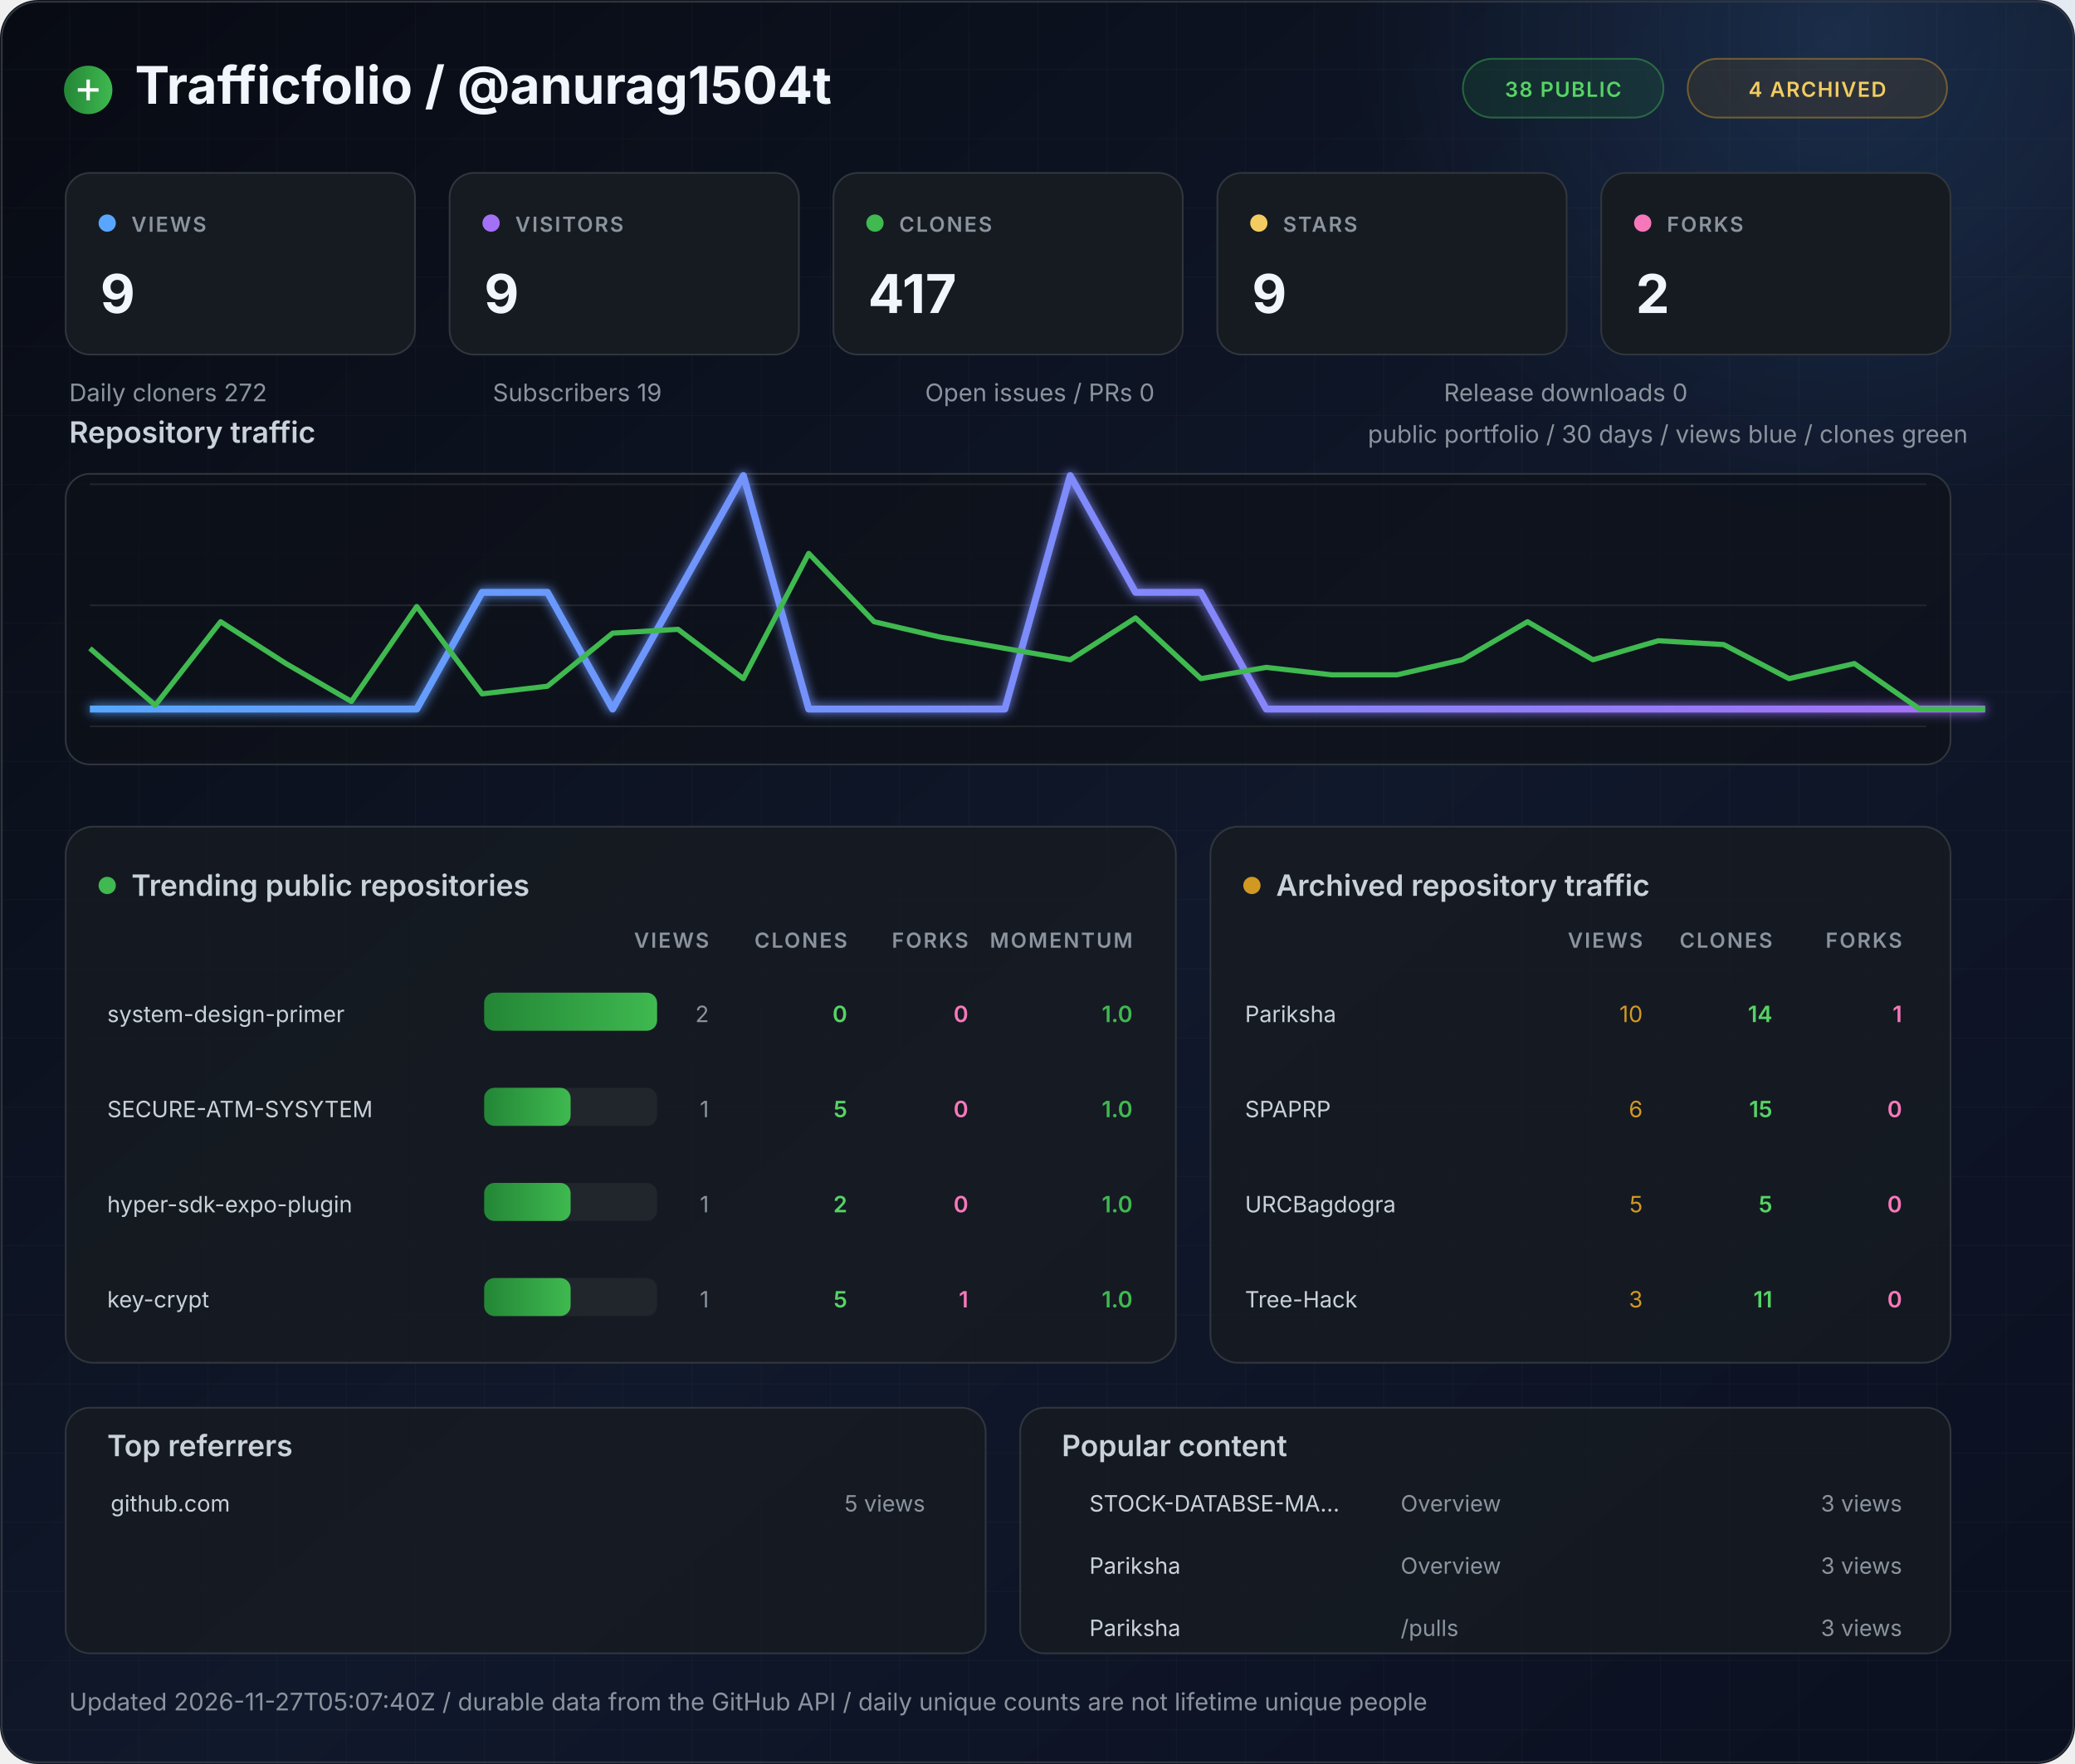
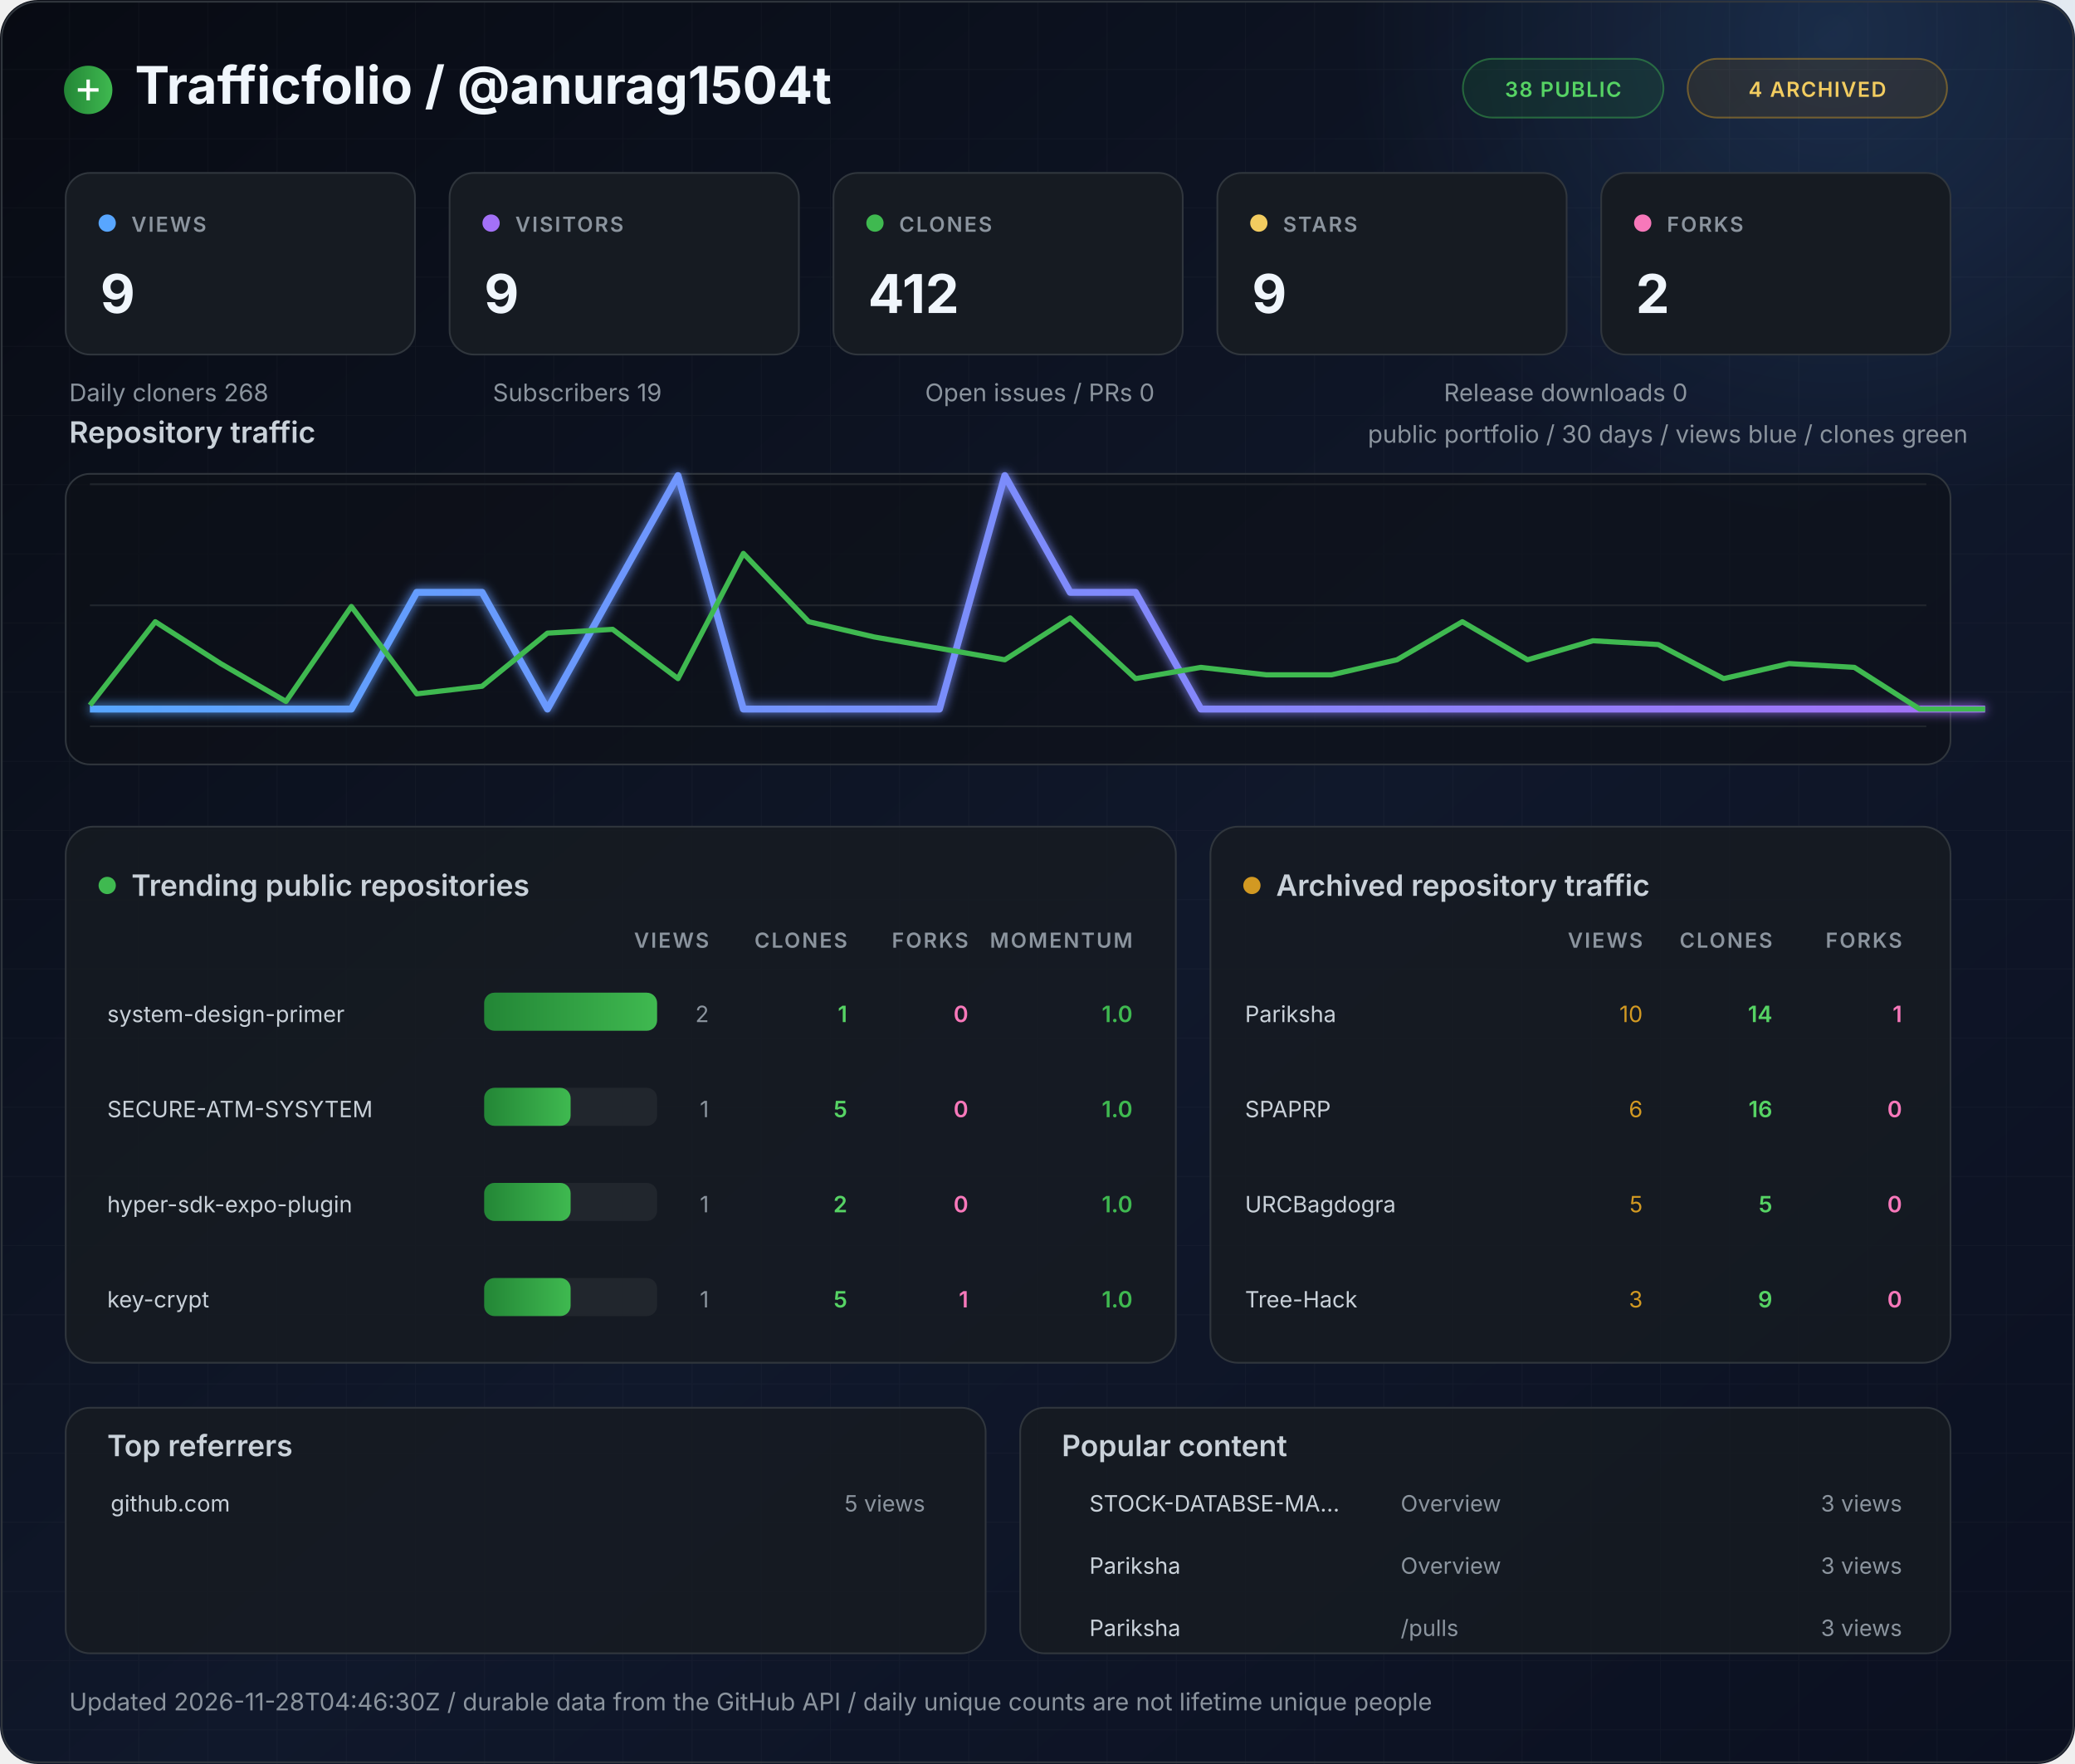
<svg xmlns="http://www.w3.org/2000/svg" width="1200" height="1020" viewBox="0 0 1200 1020" role="img" aria-label="Trafficfolio GitHub analytics dashboard for anurag1504t">
  <defs>
    <linearGradient id="bg" x1="0" y1="0" x2="1" y2="1">
      <stop stop-color="#080b13" />
      <stop offset=".55" stop-color="#10182b" />
      <stop offset="1" stop-color="#0b1020" />
    </linearGradient>
    <linearGradient id="line" x1="0" y1="0" x2="1" y2="0">
      <stop stop-color="#58a6ff" />
      <stop offset="1" stop-color="#a371f7" />
    </linearGradient>
    <linearGradient id="bar" x1="0" y1="0" x2="1" y2="0">
      <stop stop-color="#238636" />
      <stop offset="1" stop-color="#3fb950" />
    </linearGradient>
    <linearGradient id="archiveBar" x1="0" y1="0" x2="1" y2="0">
      <stop stop-color="#9e6a03" />
      <stop offset="1" stop-color="#f2cc60" />
    </linearGradient>
    <radialGradient id="ambient">
      <stop stop-color="#58a6ff" stop-opacity=".16" />
      <stop offset="1" stop-color="#58a6ff" stop-opacity="0" />
    </radialGradient>
    <pattern id="grid" width="40" height="40" patternUnits="userSpaceOnUse">
      <path d="M40 0H0V40" fill="none" stroke="#ffffff" stroke-opacity=".025" />
    </pattern>
    <filter id="glow">
      <feGaussianBlur stdDeviation="3" result="b" />
      <feMerge>
        <feMergeNode in="b" />
        <feMergeNode in="SourceGraphic" />
      </feMerge>
    </filter>
    <style>
    .title{font:750 30px -apple-system,BlinkMacSystemFont,"Segoe UI",sans-serif;fill:#f0f6fc}
    .subtitle{font:14px -apple-system,BlinkMacSystemFont,"Segoe UI",sans-serif;fill:#8b949e}
    .label{font:600 12px -apple-system,BlinkMacSystemFont,"Segoe UI",sans-serif;fill:#8b949e;letter-spacing:1px}
    .metric{font:700 31px -apple-system,BlinkMacSystemFont,"Segoe UI",sans-serif;fill:#f0f6fc}
    .section{font:600 17px -apple-system,BlinkMacSystemFont,"Segoe UI",sans-serif;fill:#c9d1d9}
    .repo,.value,.trend,.archive,.clone,.fork{font:13px -apple-system,BlinkMacSystemFont,"Segoe UI",sans-serif;fill:#c9d1d9}
    .value{fill:#8b949e} .trend{fill:#3fb950;font-weight:600} .archive{fill:#d29922}
    .clone{fill:#56d364;font-weight:600} .fork{fill:#f778ba;font-weight:600}
    .pill{font:600 12px -apple-system,BlinkMacSystemFont,"Segoe UI",sans-serif;letter-spacing:.7px}
  </style>
  </defs>
  <rect width="1200" height="1020" rx="22" fill="url(#bg)" />
  <rect width="1200" height="1020" rx="22" fill="url(#grid)" />
  <circle cx="1060" cy="20" r="280" fill="url(#ambient)" />
  <rect x="1" y="1" width="1198" height="1018" rx="21" fill="none" stroke="#30363d" />
  <circle cx="51" cy="52" r="14" fill="url(#bar)" />
  <path d="M45 52h12M51 46v12" stroke="#fff" stroke-width="2" />
  <text x="78" y="60" class="title">Trafficfolio / @anurag1504t</text>
  <rect x="846" y="34" width="116" height="34" rx="17" fill="#238636" fill-opacity=".16" stroke="#3fb950" stroke-opacity=".45" />
  <text x="904" y="56" text-anchor="middle" class="pill" fill="#56d364">38 PUBLIC</text>
  <rect x="976" y="34" width="150" height="34" rx="17" fill="#9e6a03" fill-opacity=".14" stroke="#d29922" stroke-opacity=".45" />
  <text x="1051" y="56" text-anchor="middle" class="pill" fill="#f2cc60">4 ARCHIVED</text>
  <rect x="38" y="100" width="202" height="105" rx="14" fill="#161b22" stroke="#30363d" />
  <circle cx="62" cy="129" r="5" fill="#58a6ff" />
  <text x="76" y="134" class="label">VIEWS</text>
  <text x="58" y="181" class="metric">9</text>
  <rect x="260" y="100" width="202" height="105" rx="14" fill="#161b22" stroke="#30363d" />
  <circle cx="284" cy="129" r="5" fill="#a371f7" />
  <text x="298" y="134" class="label">VISITORS</text>
  <text x="280" y="181" class="metric">9</text>
  <rect x="482" y="100" width="202" height="105" rx="14" fill="#161b22" stroke="#30363d" />
  <circle cx="506" cy="129" r="5" fill="#3fb950" />
  <text x="520" y="134" class="label">CLONES</text>
-   <text x="502" y="181" class="metric">417</text>
+   <text x="502" y="181" class="metric">412</text>
  <rect x="704" y="100" width="202" height="105" rx="14" fill="#161b22" stroke="#30363d" />
  <circle cx="728" cy="129" r="5" fill="#f2cc60" />
  <text x="742" y="134" class="label">STARS</text>
  <text x="724" y="181" class="metric">9</text>
  <rect x="926" y="100" width="202" height="105" rx="14" fill="#161b22" stroke="#30363d" />
  <circle cx="950" cy="129" r="5" fill="#f778ba" />
  <text x="964" y="134" class="label">FORKS</text>
  <text x="946" y="181" class="metric">2</text>
-   <text x="40" y="232" class="subtitle">Daily cloners 272</text>
+   <text x="40" y="232" class="subtitle">Daily cloners 268</text>
  <text x="285" y="232" class="subtitle">Subscribers 19</text>
  <text x="535" y="232" class="subtitle">Open issues / PRs 0</text>
  <text x="835" y="232" class="subtitle">Release downloads 0</text>
  <text x="40" y="256" class="section">Repository traffic</text>
  <text x="1138" y="256" text-anchor="end" class="subtitle">public portfolio / 30 days / views blue / clones green</text>
  <rect x="38" y="274" width="1090" height="168" rx="14" fill="#0d1117" fill-opacity=".62" stroke="#30363d" />
  <line x1="52" y1="420" x2="1114" y2="420" stroke="#21262d" />
  <line x1="52" y1="350" x2="1114" y2="350" stroke="#21262d" />
  <line x1="52" y1="280" x2="1114" y2="280" stroke="#21262d" />
-   <polyline points="52.0,410.0 89.8,410.0 127.6,410.0 165.4,410.0 203.2,410.0 241.0,410.0 278.8,342.5 316.6,342.5 354.3,410.0 392.1,342.5 429.9,275.0 467.7,410.0 505.5,410.0 543.3,410.0 581.1,410.0 618.9,275.0 656.7,342.5 694.5,342.5 732.3,410.0 770.1,410.0 807.9,410.0 845.7,410.0 883.4,410.0 921.2,410.0 959.0,410.0 996.8,410.0 1034.6,410.0 1072.4,410.0 1110.2,410.0 1148.0,410.0" fill="none" stroke="url(#line)" stroke-width="4" stroke-linejoin="round" filter="url(#glow)" />
-   <polyline points="52.0,374.9 89.8,407.8 127.6,359.5 165.4,383.7 203.2,405.6 241.0,350.7 278.8,401.2 316.6,396.8 354.3,366.1 392.1,363.9 429.9,392.4 467.7,320.0 505.5,359.5 543.3,368.3 581.1,374.9 618.9,381.5 656.7,357.3 694.5,392.4 732.3,385.9 770.1,390.2 807.9,390.2 845.7,381.5 883.4,359.5 921.2,381.5 959.0,370.5 996.8,372.7 1034.6,392.4 1072.4,383.7 1110.2,410.0 1148.0,410.0" fill="none" stroke="#3fb950" stroke-width="3" stroke-linejoin="round" />
+   <polyline points="52.0,410.0 89.8,410.0 127.6,410.0 165.4,410.0 203.2,410.0 241.0,342.5 278.8,342.5 316.6,410.0 354.3,342.5 392.1,275.0 429.9,410.0 467.7,410.0 505.5,410.0 543.3,410.0 581.1,275.0 618.9,342.5 656.7,342.5 694.5,410.0 732.3,410.0 770.1,410.0 807.9,410.0 845.7,410.0 883.4,410.0 921.2,410.0 959.0,410.0 996.8,410.0 1034.6,410.0 1072.4,410.0 1110.2,410.0 1148.0,410.0" fill="none" stroke="url(#line)" stroke-width="4" stroke-linejoin="round" filter="url(#glow)" />
+   <polyline points="52.0,407.8 89.8,359.5 127.6,383.7 165.4,405.6 203.2,350.7 241.0,401.2 278.8,396.8 316.6,366.1 354.3,363.9 392.1,392.4 429.9,320.0 467.7,359.5 505.5,368.3 543.3,374.9 581.1,381.5 618.9,357.3 656.7,392.4 694.5,385.9 732.3,390.2 770.1,390.2 807.9,381.5 845.7,359.5 883.4,381.5 921.2,370.5 959.0,372.7 996.8,392.4 1034.6,383.7 1072.4,385.9 1110.2,410.0 1148.0,410.0" fill="none" stroke="#3fb950" stroke-width="3" stroke-linejoin="round" />
  <rect x="38" y="478" width="642" height="310" rx="16" fill="#161b22" fill-opacity=".82" stroke="#30363d" />
  <circle cx="62" cy="512" r="5" fill="#3fb950" />
  <text x="76" y="518" class="section">Trending public repositories</text>
  <text x="410" y="548" text-anchor="end" class="label">VIEWS</text>
  <text x="490" y="548" text-anchor="end" class="label">CLONES</text>
  <text x="560" y="548" text-anchor="end" class="label">FORKS</text>
  <text x="655" y="548" text-anchor="end" class="label">MOMENTUM</text>
  <text x="62" y="591" class="repo">system-design-primer</text>
  <rect x="280" y="574" width="100" height="22" rx="6" fill="#21262d" />
  <rect x="280" y="574" width="100" height="22" rx="6" fill="url(#bar)" />
  <text x="410" y="591" text-anchor="end" class="value">2</text>
-   <text x="490" y="591" text-anchor="end" class="clone">0</text>
+   <text x="490" y="591" text-anchor="end" class="clone">1</text>
  <text x="560" y="591" text-anchor="end" class="fork">0</text>
  <text x="655" y="591" text-anchor="end" class="trend">1.0</text>
  <text x="62" y="646" class="repo">SECURE-ATM-SYSYTEM</text>
  <rect x="280" y="629" width="100" height="22" rx="6" fill="#21262d" />
  <rect x="280" y="629" width="50" height="22" rx="6" fill="url(#bar)" />
  <text x="410" y="646" text-anchor="end" class="value">1</text>
  <text x="490" y="646" text-anchor="end" class="clone">5</text>
  <text x="560" y="646" text-anchor="end" class="fork">0</text>
  <text x="655" y="646" text-anchor="end" class="trend">1.0</text>
  <text x="62" y="701" class="repo">hyper-sdk-expo-plugin</text>
  <rect x="280" y="684" width="100" height="22" rx="6" fill="#21262d" />
  <rect x="280" y="684" width="50" height="22" rx="6" fill="url(#bar)" />
  <text x="410" y="701" text-anchor="end" class="value">1</text>
  <text x="490" y="701" text-anchor="end" class="clone">2</text>
  <text x="560" y="701" text-anchor="end" class="fork">0</text>
  <text x="655" y="701" text-anchor="end" class="trend">1.0</text>
  <text x="62" y="756" class="repo">key-crypt</text>
  <rect x="280" y="739" width="100" height="22" rx="6" fill="#21262d" />
  <rect x="280" y="739" width="50" height="22" rx="6" fill="url(#bar)" />
  <text x="410" y="756" text-anchor="end" class="value">1</text>
  <text x="490" y="756" text-anchor="end" class="clone">5</text>
  <text x="560" y="756" text-anchor="end" class="fork">1</text>
  <text x="655" y="756" text-anchor="end" class="trend">1.0</text>
  <rect x="700" y="478" width="428" height="310" rx="16" fill="#161b22" fill-opacity=".82" stroke="#30363d" />
  <circle cx="724" cy="512" r="5" fill="#d29922" />
  <text x="738" y="518" class="section">Archived repository traffic</text>
  <text x="950" y="548" text-anchor="end" class="label">VIEWS</text>
  <text x="1025" y="548" text-anchor="end" class="label">CLONES</text>
  <text x="1100" y="548" text-anchor="end" class="label">FORKS</text>
  <text x="720" y="591" class="repo">Pariksha</text>
  <text x="950" y="591" text-anchor="end" class="archive">10</text>
  <text x="1025" y="591" text-anchor="end" class="clone">14</text>
  <text x="1100" y="591" text-anchor="end" class="fork">1</text>
  <text x="720" y="646" class="repo">SPAPRP</text>
  <text x="950" y="646" text-anchor="end" class="archive">6</text>
-   <text x="1025" y="646" text-anchor="end" class="clone">15</text>
+   <text x="1025" y="646" text-anchor="end" class="clone">16</text>
  <text x="1100" y="646" text-anchor="end" class="fork">0</text>
  <text x="720" y="701" class="repo">URCBagdogra</text>
  <text x="950" y="701" text-anchor="end" class="archive">5</text>
  <text x="1025" y="701" text-anchor="end" class="clone">5</text>
  <text x="1100" y="701" text-anchor="end" class="fork">0</text>
  <text x="720" y="756" class="repo">Tree-Hack</text>
  <text x="950" y="756" text-anchor="end" class="archive">3</text>
-   <text x="1025" y="756" text-anchor="end" class="clone">11</text>
+   <text x="1025" y="756" text-anchor="end" class="clone">9</text>
  <text x="1100" y="756" text-anchor="end" class="fork">0</text>
  <rect x="38" y="814" width="532" height="142" rx="14" fill="#161b22" fill-opacity=".82" stroke="#30363d" />
  <text x="62" y="842" class="section">Top referrers</text>
  <text x="64" y="874" class="repo">github.com</text>
  <text x="535" y="874" text-anchor="end" class="value">5 views</text>
  <rect x="590" y="814" width="538" height="142" rx="14" fill="#161b22" fill-opacity=".82" stroke="#30363d" />
  <text x="614" y="842" class="section">Popular content</text>
  <text x="630" y="874" class="repo">STOCK-DATABSE-MA...</text>
  <text x="810" y="874" class="value">Overview</text>
  <text x="1100" y="874" text-anchor="end" class="value">3 views</text>
  <text x="630" y="910" class="repo">Pariksha</text>
  <text x="810" y="910" class="value">Overview</text>
  <text x="1100" y="910" text-anchor="end" class="value">3 views</text>
  <text x="630" y="946" class="repo">Pariksha</text>
  <text x="810" y="946" class="value">/pulls</text>
  <text x="1100" y="946" text-anchor="end" class="value">3 views</text>
-   <text x="40" y="989" class="subtitle">Updated 2026-11-27T05:07:40Z / durable data from the GitHub API / daily unique counts are not lifetime unique people</text>
+   <text x="40" y="989" class="subtitle">Updated 2026-11-28T04:46:30Z / durable data from the GitHub API / daily unique counts are not lifetime unique people</text>
</svg>
